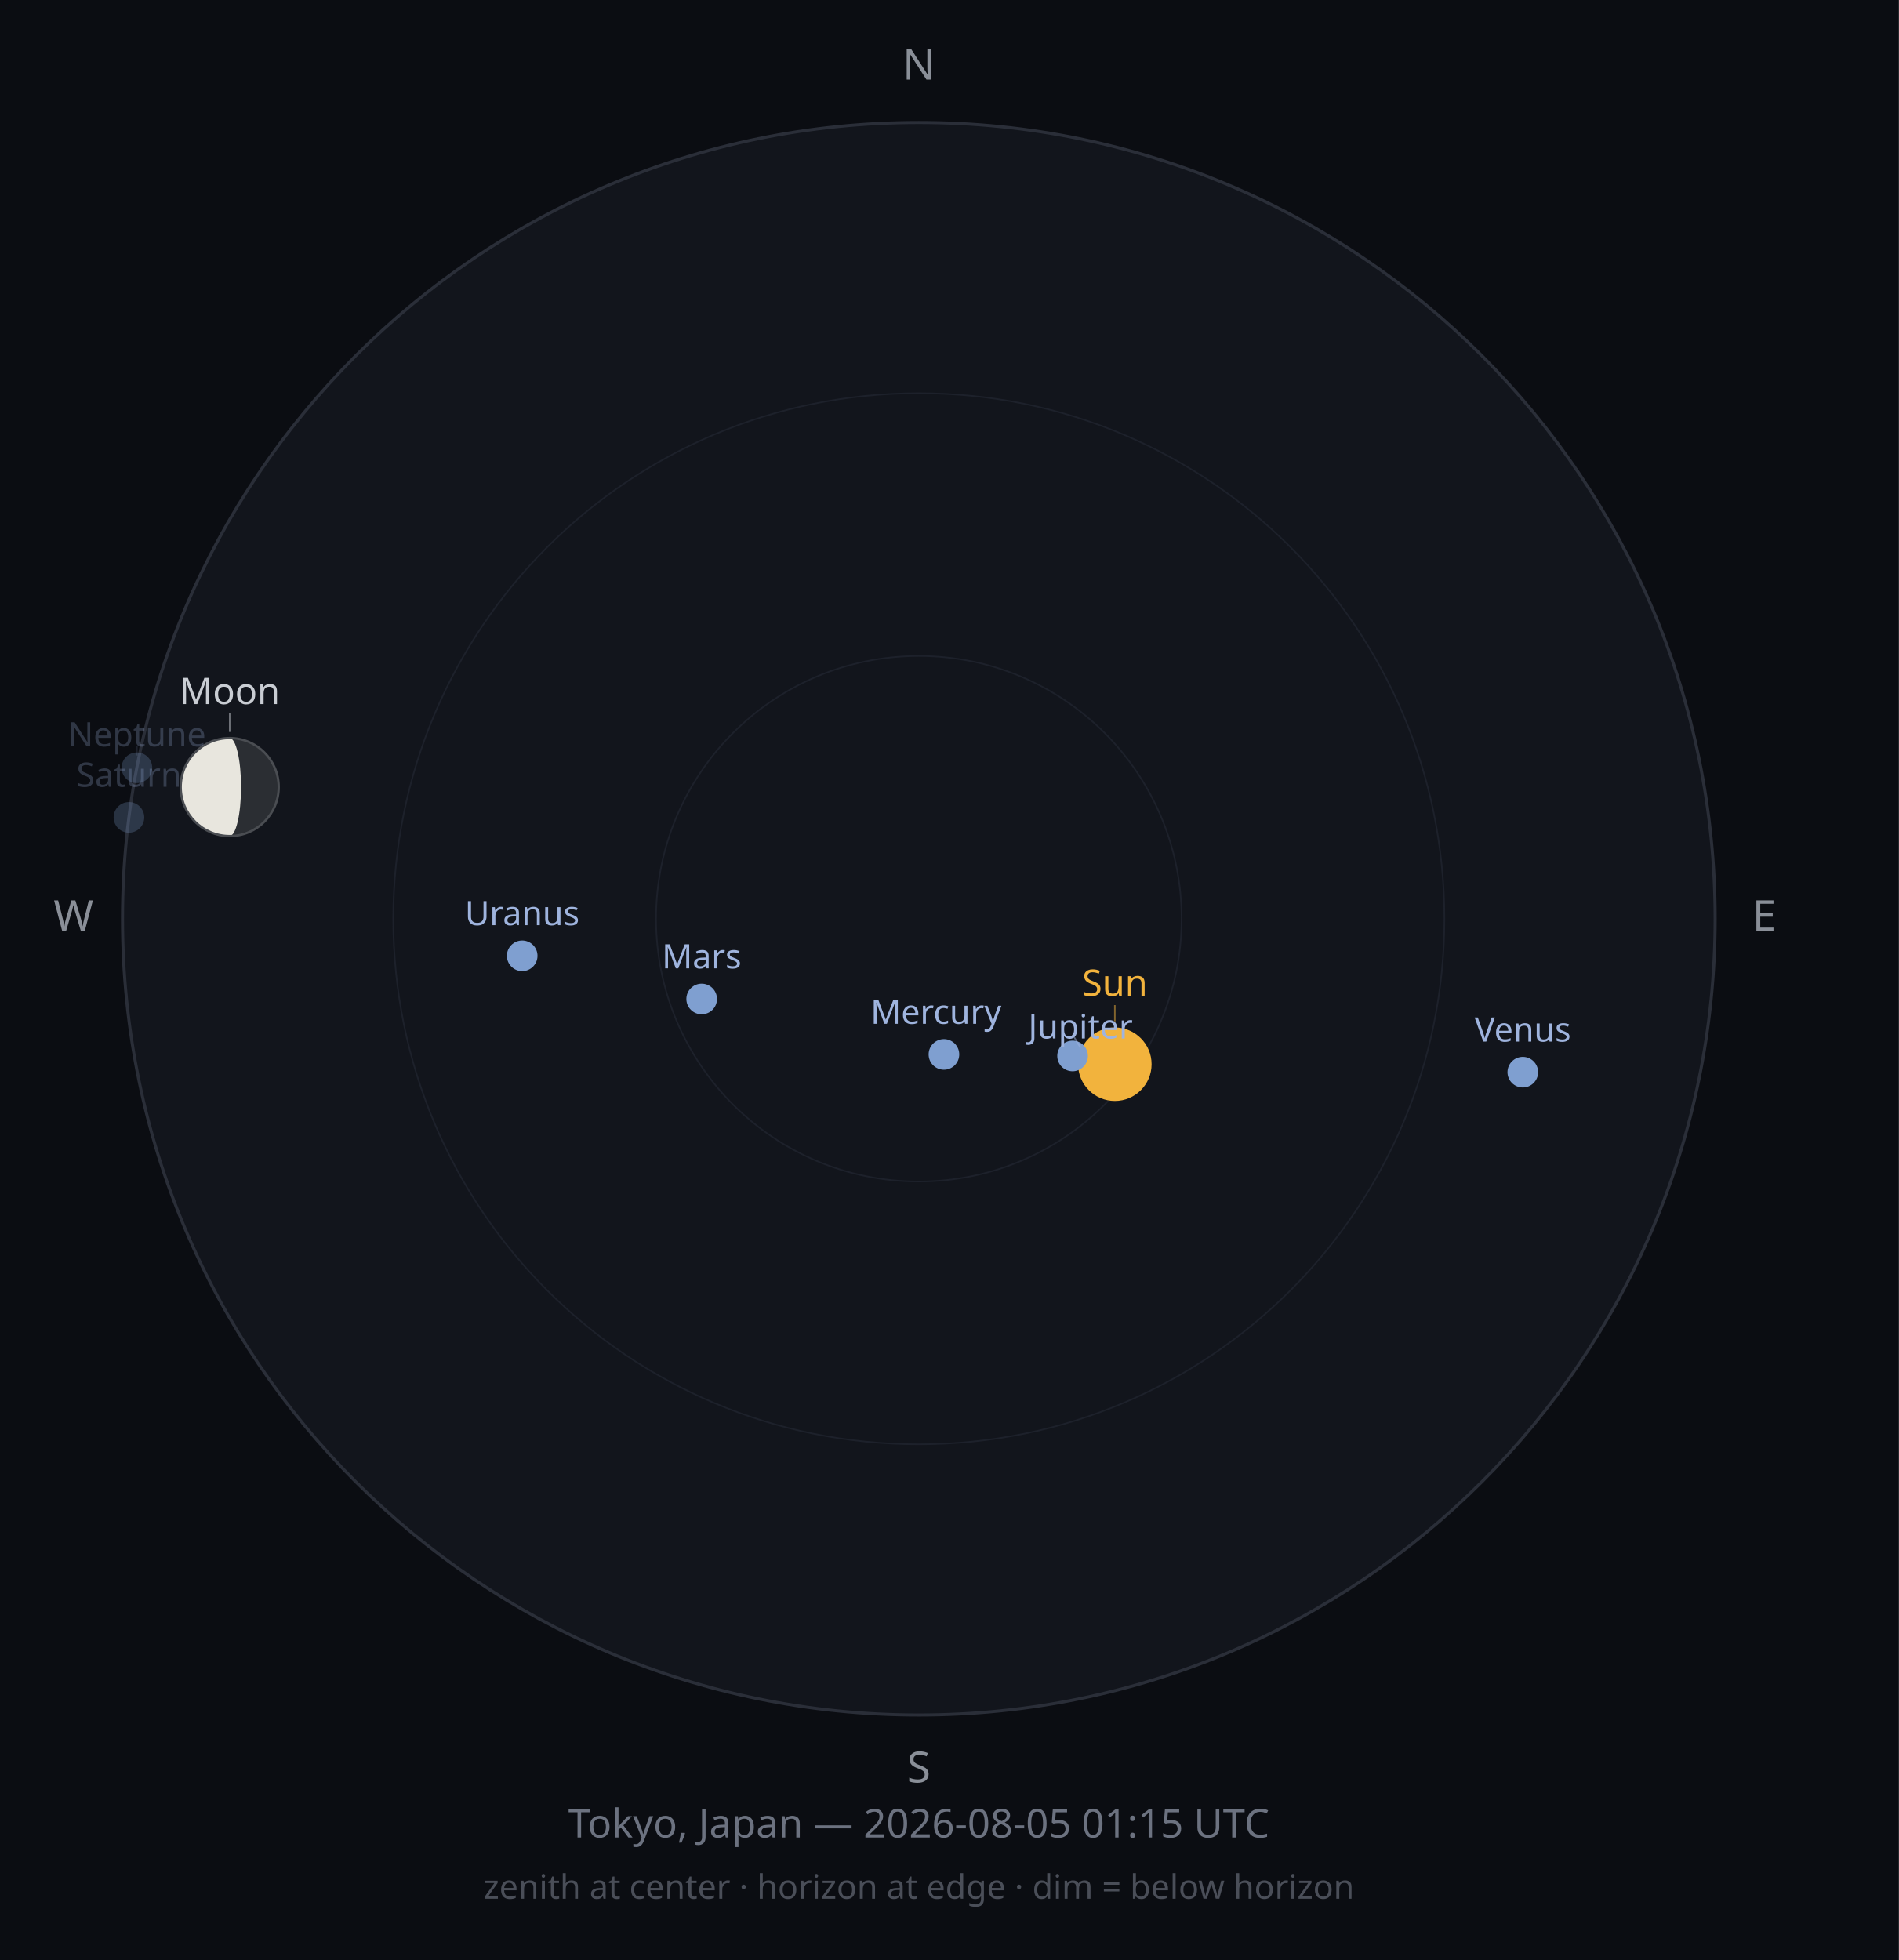
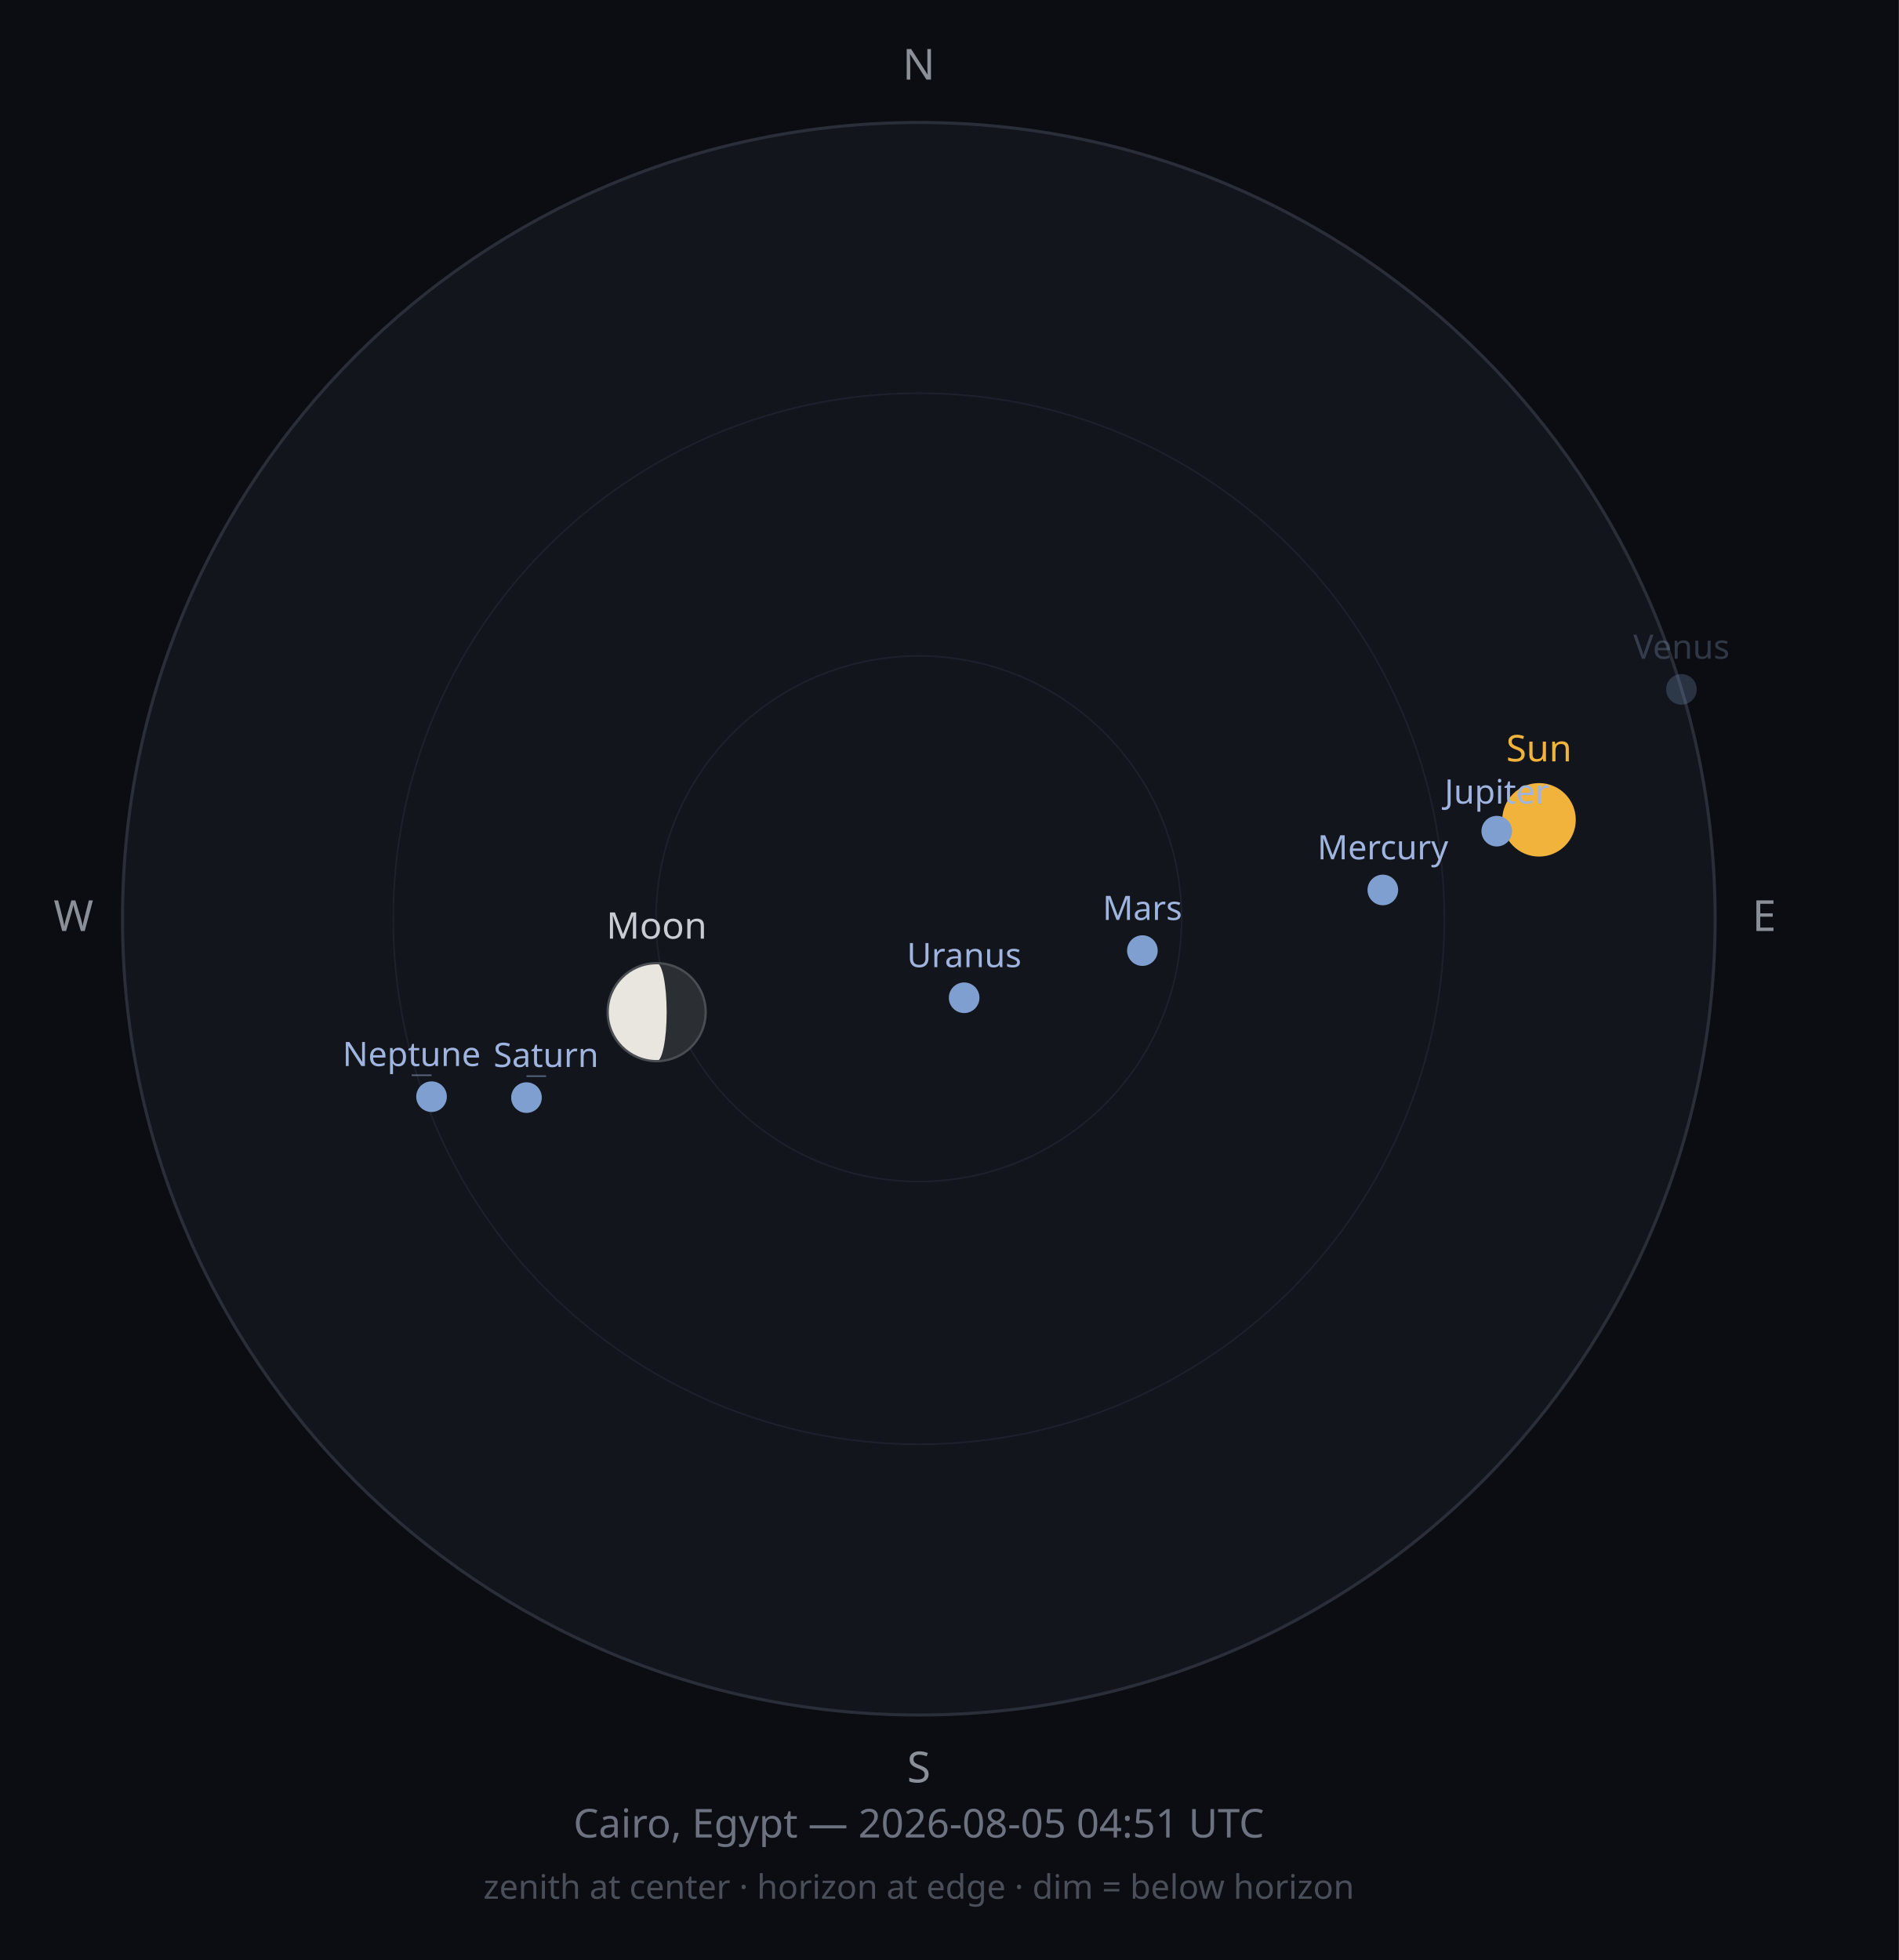
<svg xmlns="http://www.w3.org/2000/svg" width="620" height="640" viewBox="0 0 620 640">
  <rect width="620" height="640" fill="#0B0D12" />
  <circle cx="300" cy="300" r="260" fill="#12151C" stroke="#2A2E38" stroke-width="1" />
  <circle cx="300" cy="300" r="171.6" fill="none" stroke="#1D212B" stroke-width="0.5" />
  <circle cx="300" cy="300" r="85.8" fill="none" stroke="#1D212B" stroke-width="0.5" />
  <text x="300" y="26" font-size="14" fill="#8A8F98" text-anchor="middle" font-family="sans-serif">N</text>
  <text x="576" y="304" font-size="14" fill="#8A8F98" text-anchor="middle" font-family="sans-serif">E</text>
  <text x="300" y="582" font-size="14" fill="#8A8F98" text-anchor="middle" font-family="sans-serif">S</text>
  <text x="24" y="304" font-size="14" fill="#8A8F98" text-anchor="middle" font-family="sans-serif">W</text>
-   <circle cx="364.0" cy="347.5" r="12" fill="#F2B33D" opacity="1" />
-   <line x1="364.0" y1="333.5" x2="364.0" y2="328.2" stroke="#F2B33D" stroke-width="0.5" opacity="0.50" />
-   <text x="364.0" y="325.2" font-size="12" fill="#F2B33D" opacity="1" text-anchor="middle" font-family="sans-serif">Sun</text>
+   <circle cx="502.5" cy="267.7" r="12" fill="#F2B33D" opacity="1" />
+   <text x="502.5" y="248.6" font-size="12" fill="#F2B33D" opacity="1" text-anchor="middle" font-family="sans-serif">Sun</text>
  <g opacity="1">
-     <circle cx="75.0" cy="257.0" r="16" fill="#2B2E33" />
-     <path d="M74.961,240.989 A16,16 0 0,0 74.961,272.989 A3.741,16 0 0,0 74.961,240.989 Z" fill="#E8E6DE" />
-     <circle cx="75.0" cy="257.0" r="16" fill="none" stroke="#4A4D52" stroke-width="0.75" />
+     <circle cx="214.4" cy="330.5" r="16" fill="#2B2E33" />
+     <path d="M214.444,314.504 A16,16 0 0,0 214.444,346.504 A3.225,16 0 0,0 214.444,314.504 Z" fill="#E8E6DE" />
+     <circle cx="214.4" cy="330.5" r="16" fill="none" stroke="#4A4D52" stroke-width="0.75" />
  </g>
-   <line x1="75.0" y1="239.0" x2="75.0" y2="232.9" stroke="#C9CDD3" stroke-width="0.5" opacity="0.50" />
-   <text x="75.0" y="229.9" font-size="12" fill="#C9CDD3" opacity="1" text-anchor="middle" font-family="sans-serif">Moon</text>
-   <circle cx="308.2" cy="344.3" r="5" fill="#7F9FD0" opacity="1" />
-   <text x="305.6" y="334.3" font-size="11" fill="#9FB4DE" opacity="1" text-anchor="middle" font-family="sans-serif">Mercury</text>
-   <circle cx="497.2" cy="350.1" r="5" fill="#7F9FD0" opacity="1" />
-   <text x="497.2" y="340.1" font-size="11" fill="#9FB4DE" opacity="1" text-anchor="middle" font-family="sans-serif">Venus</text>
-   <circle cx="229.1" cy="326.2" r="5" fill="#7F9FD0" opacity="1" />
-   <text x="229.1" y="316.2" font-size="11" fill="#9FB4DE" opacity="1" text-anchor="middle" font-family="sans-serif">Mars</text>
-   <circle cx="350.2" cy="344.8" r="5" fill="#7F9FD0" opacity="1" />
-   <line x1="350.2" y1="337.8" x2="352.8" y2="342.1" stroke="#9FB4DE" stroke-width="0.5" opacity="0.50" />
-   <text x="352.8" y="339.1" font-size="11" fill="#9FB4DE" opacity="1" text-anchor="middle" font-family="sans-serif">Jupiter</text>
-   <circle cx="42.1" cy="266.9" r="5" fill="#7F9FD0" opacity="0.25" />
-   <text x="42.1" y="256.9" font-size="11" fill="#9FB4DE" opacity="0.25" text-anchor="middle" font-family="sans-serif">Saturn</text>
-   <circle cx="170.5" cy="312.1" r="5" fill="#7F9FD0" opacity="1" />
-   <text x="170.5" y="302.1" font-size="11" fill="#9FB4DE" opacity="1" text-anchor="middle" font-family="sans-serif">Uranus</text>
-   <circle cx="44.7" cy="250.7" r="5" fill="#7F9FD0" opacity="0.25" />
-   <line x1="44.7" y1="243.7" x2="44.7" y2="246.7" stroke="#9FB4DE" stroke-width="0.5" opacity="0.13" />
-   <text x="44.7" y="243.7" font-size="11" fill="#9FB4DE" opacity="0.25" text-anchor="middle" font-family="sans-serif">Neptune</text>
-   <text x="300" y="600" font-size="13" fill="#6C7280" text-anchor="middle" font-family="sans-serif">Tokyo, Japan — 2026-08-05 01:15 UTC</text>
+   <text x="214.4" y="306.5" font-size="12" fill="#C9CDD3" opacity="1" text-anchor="middle" font-family="sans-serif">Moon</text>
+   <circle cx="451.5" cy="290.6" r="5" fill="#7F9FD0" opacity="1" />
+   <text x="451.5" y="280.6" font-size="11" fill="#9FB4DE" opacity="1" text-anchor="middle" font-family="sans-serif">Mercury</text>
+   <circle cx="549.0" cy="225.1" r="5" fill="#7F9FD0" opacity="0.25" />
+   <text x="549.0" y="215.1" font-size="11" fill="#9FB4DE" opacity="0.25" text-anchor="middle" font-family="sans-serif">Venus</text>
+   <circle cx="373.0" cy="310.4" r="5" fill="#7F9FD0" opacity="1" />
+   <text x="373.0" y="300.4" font-size="11" fill="#9FB4DE" opacity="1" text-anchor="middle" font-family="sans-serif">Mars</text>
+   <circle cx="488.7" cy="271.4" r="5" fill="#7F9FD0" opacity="1" />
+   <text x="488.7" y="262.4" font-size="11" fill="#9FB4DE" opacity="1" text-anchor="middle" font-family="sans-serif">Jupiter</text>
+   <circle cx="171.9" cy="358.4" r="5" fill="#7F9FD0" opacity="1" />
+   <line x1="171.9" y1="351.4" x2="178.3" y2="351.4" stroke="#9FB4DE" stroke-width="0.5" opacity="0.50" />
+   <text x="178.3" y="348.4" font-size="11" fill="#9FB4DE" opacity="1" text-anchor="middle" font-family="sans-serif">Saturn</text>
+   <circle cx="314.8" cy="325.8" r="5" fill="#7F9FD0" opacity="1" />
+   <text x="314.8" y="315.8" font-size="11" fill="#9FB4DE" opacity="1" text-anchor="middle" font-family="sans-serif">Uranus</text>
+   <circle cx="140.9" cy="358.1" r="5" fill="#7F9FD0" opacity="1" />
+   <line x1="140.9" y1="351.1" x2="134.4" y2="351.1" stroke="#9FB4DE" stroke-width="0.5" opacity="0.50" />
+   <text x="134.4" y="348.1" font-size="11" fill="#9FB4DE" opacity="1" text-anchor="middle" font-family="sans-serif">Neptune</text>
+   <text x="300" y="600" font-size="13" fill="#6C7280" text-anchor="middle" font-family="sans-serif">Cairo, Egypt — 2026-08-05 04:51 UTC</text>
  <text x="300" y="620" font-size="11" fill="#4A4E58" text-anchor="middle" font-family="sans-serif">zenith at center · horizon at edge · dim = below horizon</text>
</svg>
